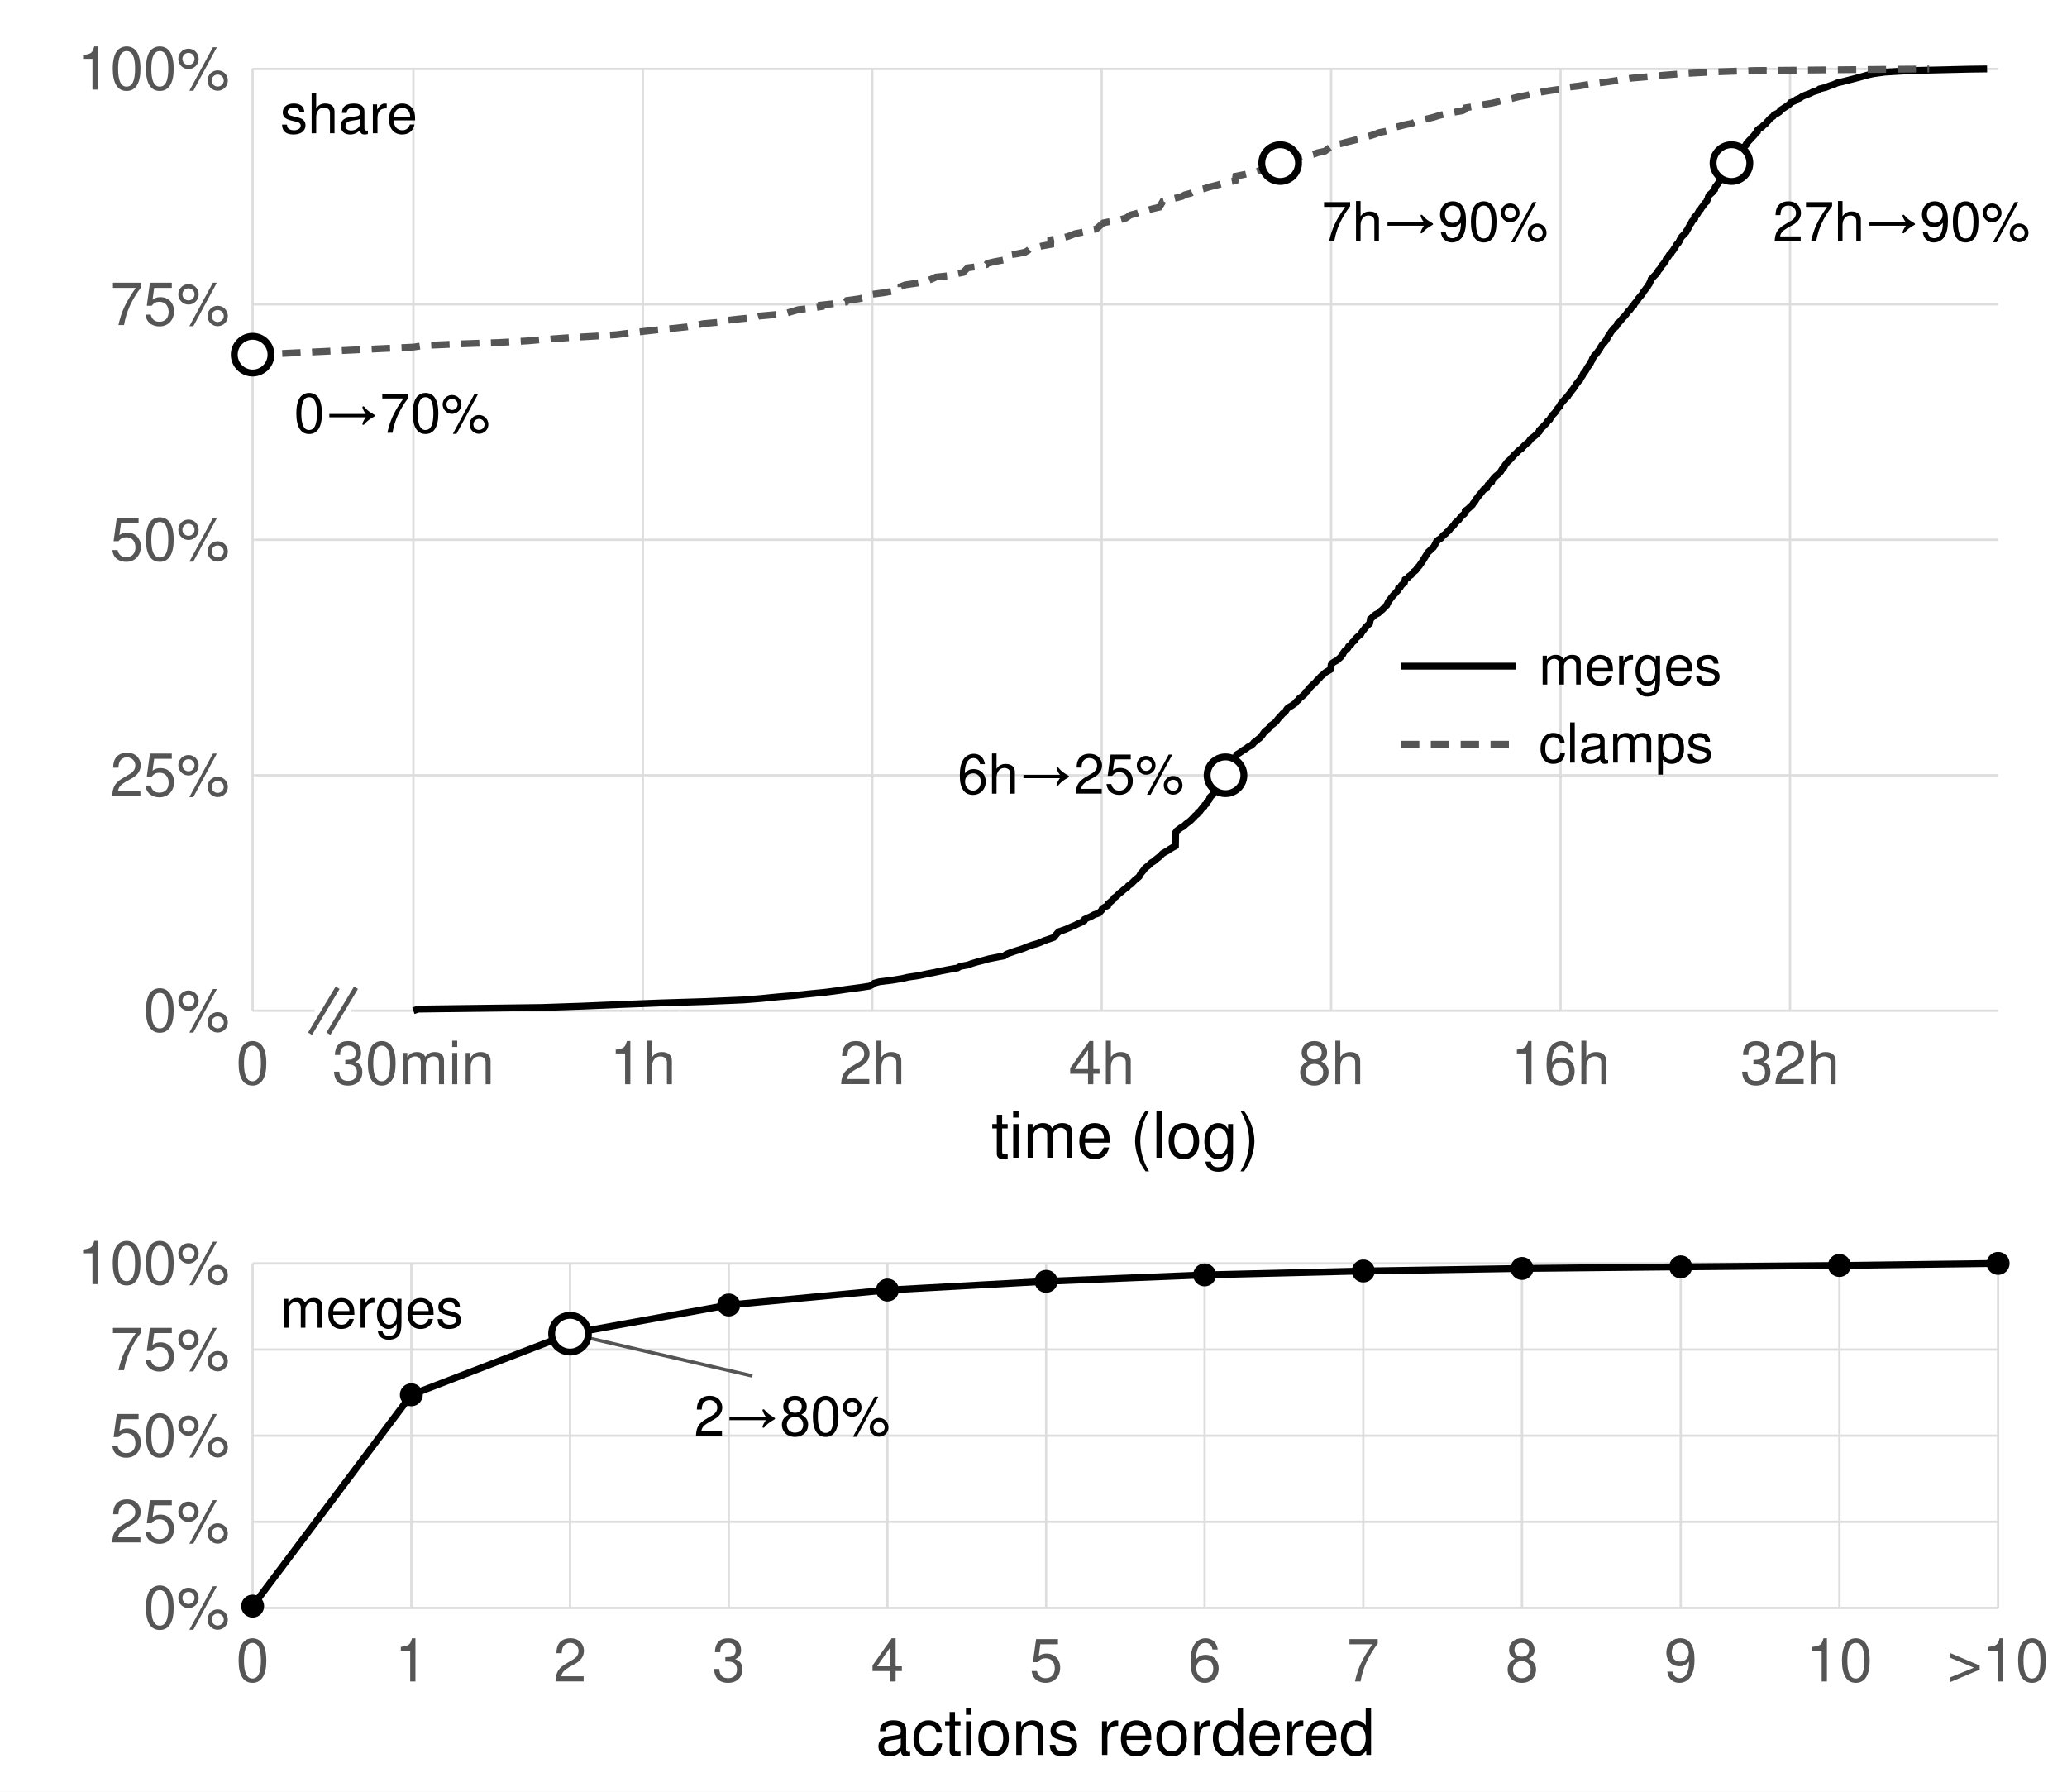
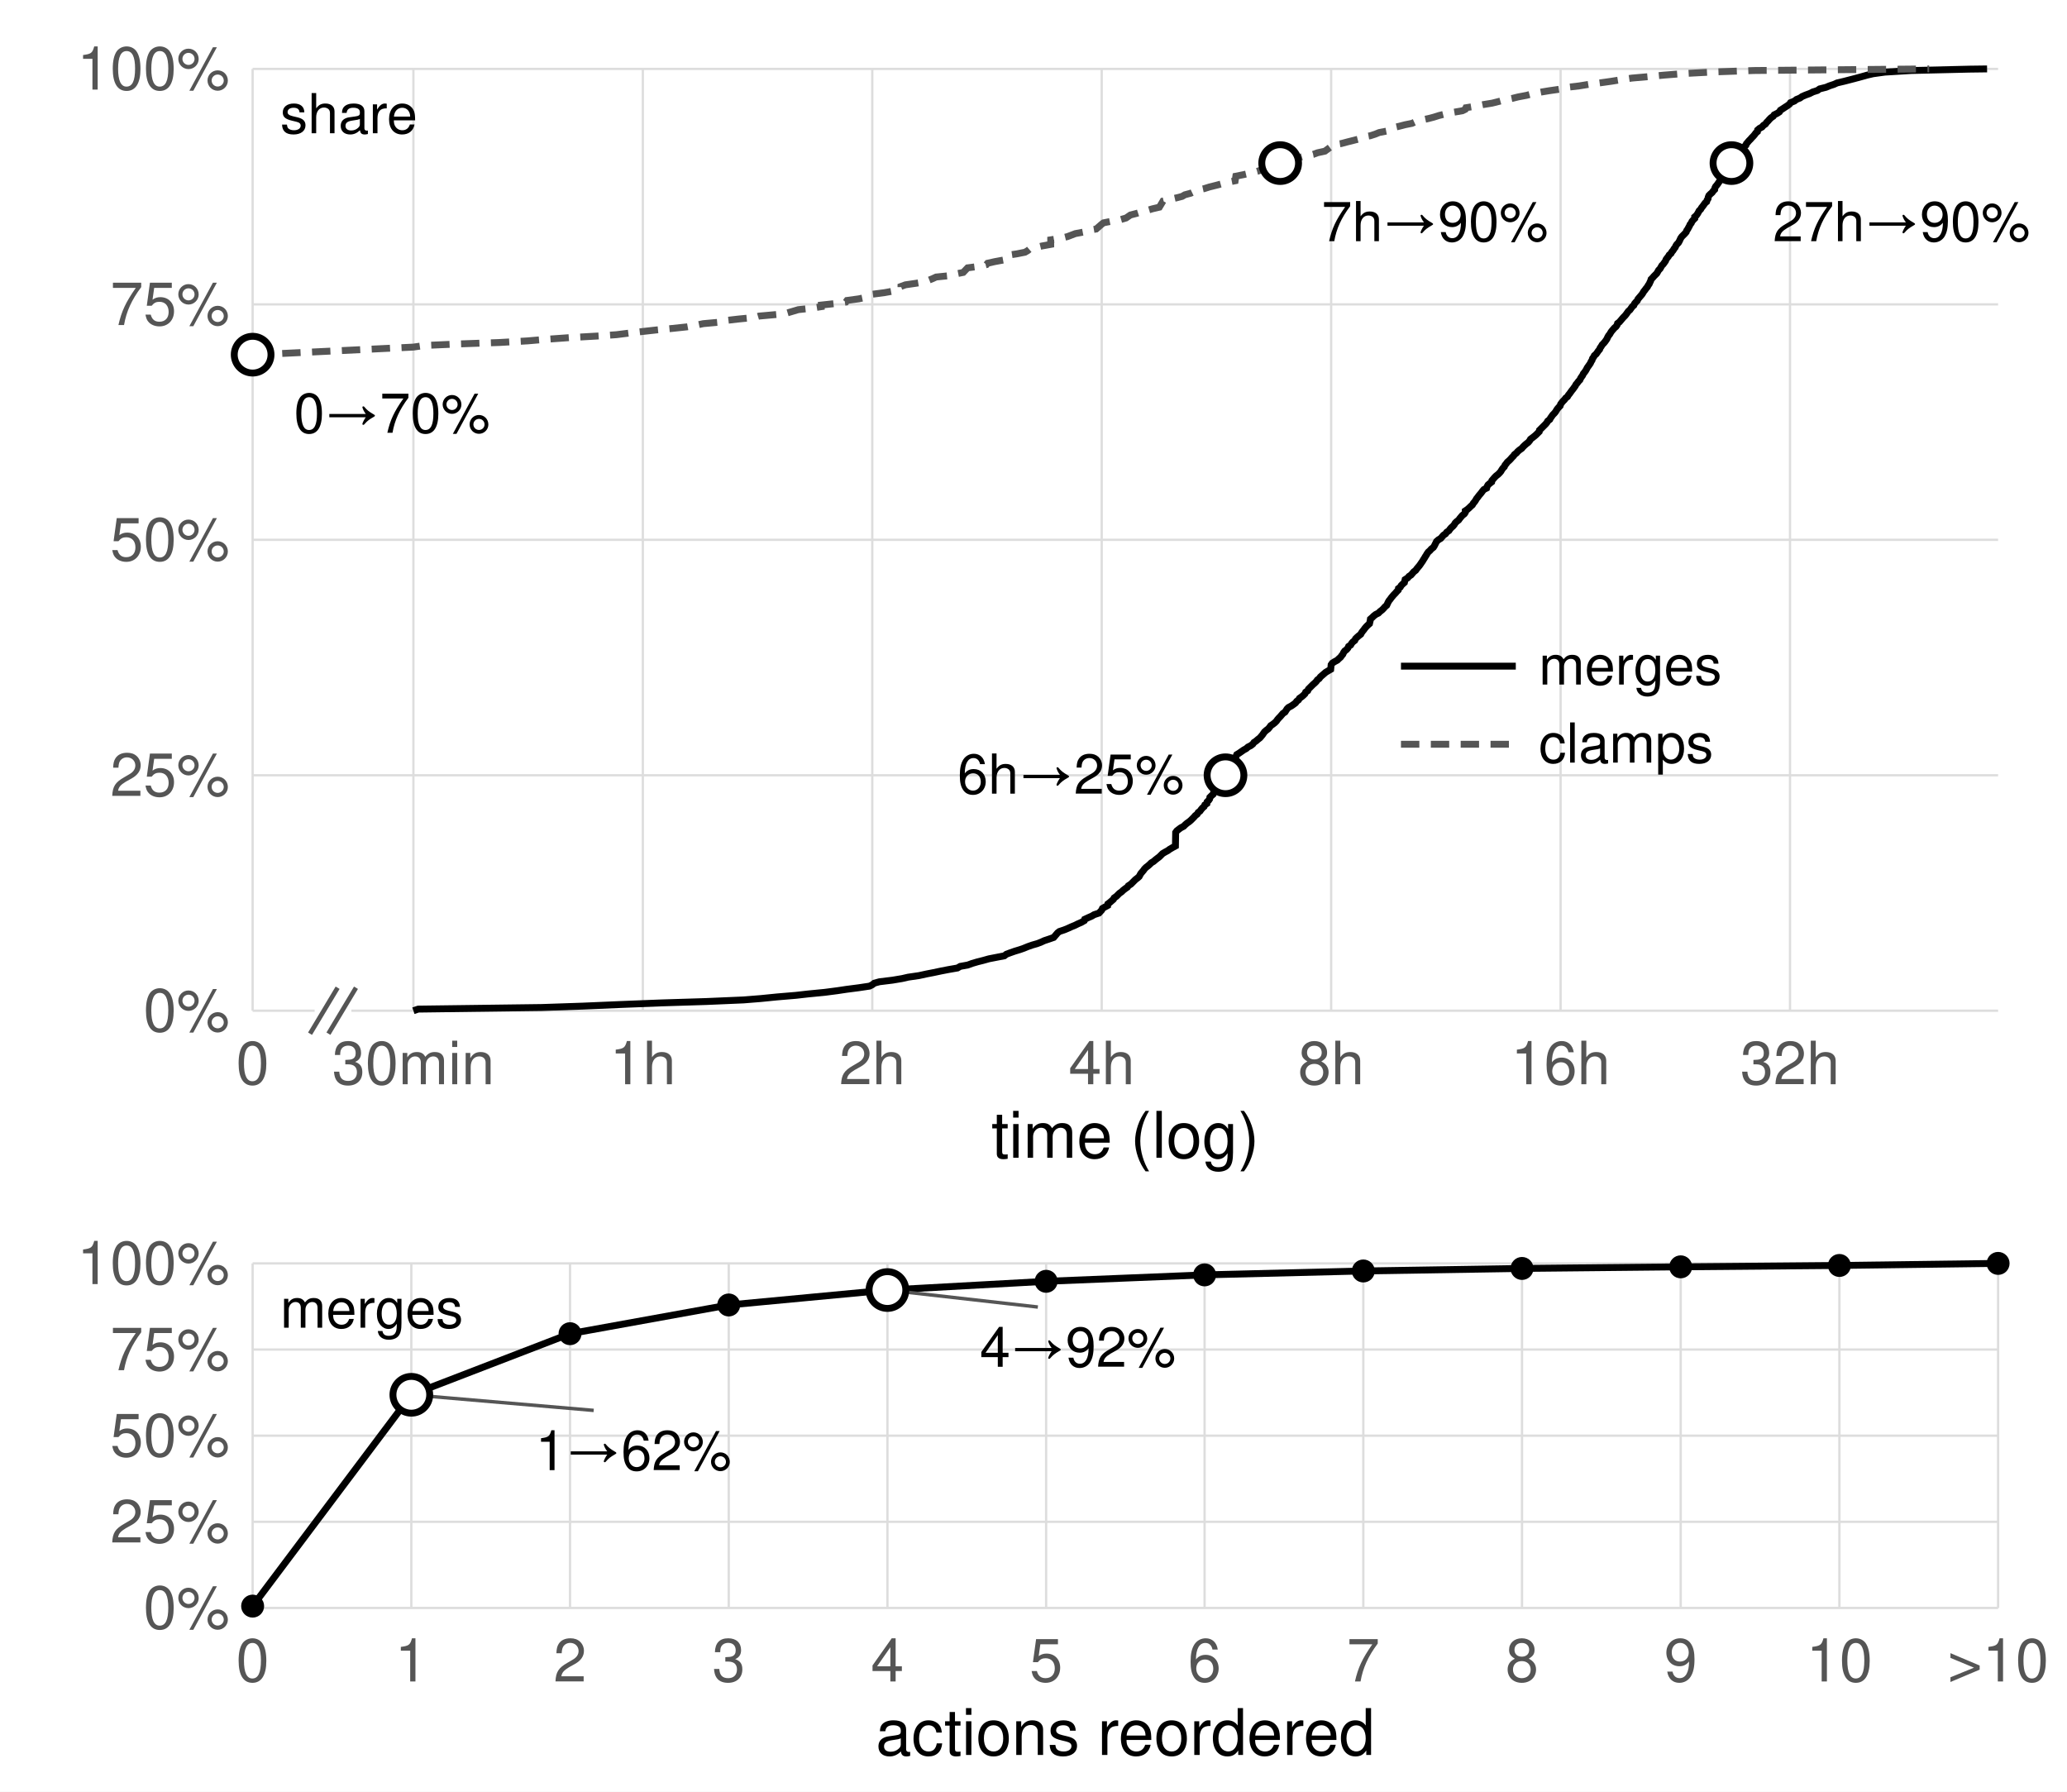
<svg xmlns="http://www.w3.org/2000/svg" width="900" height="780" viewBox="0 0 900 780">
  <rect width="900" height="780" fill="#ffffff" />
  <line x1="110" x2="870" y1="440.0" y2="440.0" stroke="#dddddd" />
  <text x="100.0" y="449.0" font-family="Helvetica, Arial, sans-serif" font-size="26" text-anchor="end" fill="#555555">0%</text>
  <line x1="110" x2="870" y1="337.5" y2="337.5" stroke="#dddddd" />
  <text x="100.0" y="346.5" font-family="Helvetica, Arial, sans-serif" font-size="26" text-anchor="end" fill="#555555">25%</text>
  <line x1="110" x2="870" y1="235.0" y2="235.0" stroke="#dddddd" />
  <text x="100.0" y="244.0" font-family="Helvetica, Arial, sans-serif" font-size="26" text-anchor="end" fill="#555555">50%</text>
  <line x1="110" x2="870" y1="132.5" y2="132.5" stroke="#dddddd" />
  <text x="100.0" y="141.5" font-family="Helvetica, Arial, sans-serif" font-size="26" text-anchor="end" fill="#555555">75%</text>
  <line x1="110" x2="870" y1="30.0" y2="30.0" stroke="#dddddd" />
  <text x="100.0" y="39.0" font-family="Helvetica, Arial, sans-serif" font-size="26" text-anchor="end" fill="#555555">100%</text>
  <line y1="30" y2="440" x1="110.0" x2="110.0" stroke="#dddddd" />
  <text x="110.0" y="472.0" font-family="Helvetica, Arial, sans-serif" font-size="26" text-anchor="middle" fill="#555555">0</text>
  <line y1="30" y2="440" x1="180.0" x2="180.0" stroke="#dddddd" />
  <text x="180.0" y="472.0" font-family="Helvetica, Arial, sans-serif" font-size="26" text-anchor="middle" fill="#555555">30min</text>
  <line y1="30" y2="440" x1="279.9" x2="279.9" stroke="#dddddd" />
  <text x="279.9" y="472.0" font-family="Helvetica, Arial, sans-serif" font-size="26" text-anchor="middle" fill="#555555">1h</text>
  <line y1="30" y2="440" x1="379.8" x2="379.8" stroke="#dddddd" />
  <text x="379.8" y="472.0" font-family="Helvetica, Arial, sans-serif" font-size="26" text-anchor="middle" fill="#555555">2h</text>
  <line y1="30" y2="440" x1="479.7" x2="479.7" stroke="#dddddd" />
  <text x="479.7" y="472.0" font-family="Helvetica, Arial, sans-serif" font-size="26" text-anchor="middle" fill="#555555">4h</text>
  <line y1="30" y2="440" x1="579.6" x2="579.6" stroke="#dddddd" />
  <text x="579.6" y="472.0" font-family="Helvetica, Arial, sans-serif" font-size="26" text-anchor="middle" fill="#555555">8h</text>
  <line y1="30" y2="440" x1="679.5" x2="679.5" stroke="#dddddd" />
  <text x="679.5" y="472.0" font-family="Helvetica, Arial, sans-serif" font-size="26" text-anchor="middle" fill="#555555">16h</text>
  <line y1="30" y2="440" x1="779.4" x2="779.4" stroke="#dddddd" />
  <text x="779.4" y="472.0" font-family="Helvetica, Arial, sans-serif" font-size="26" text-anchor="middle" fill="#555555">32h</text>
  <text x="490.0" y="504.0" font-family="Helvetica, Arial, sans-serif" font-size="28" text-anchor="middle" fill="#000000">time (log)</text>
  <text x="122.0" y="58.0" font-family="Helvetica, Arial, sans-serif" font-size="24" text-anchor="start" fill="#000000">share</text>
  <rect x="137.0" y="428.0" width="16" height="24" fill="#ffffff" />
  <line x1="135.0" y1="450.0" x2="147.0" y2="430.0" stroke="#555555" stroke-width="2" />
  <line x1="143.0" y1="450.0" x2="155.0" y2="430.0" stroke="#555555" stroke-width="2" />
  <polyline fill="none" stroke="#000000" stroke-width="3" points="180.0,440.0 182.1,439.3 235.9,438.6 253.7,438.0 270.1,437.3 288.0,436.6 307.5,436.0 323.8,435.3 331.3,434.7 338.3,434.0 346.6,433.3 351.9,432.7 359.1,432.0 364.5,431.3 368.5,430.7 373.9,430.0 378.6,429.3 379.8,428.7 380.7,428.0 382.9,427.4 388.6,426.7 392.8,426.0 395.4,425.4 400.2,424.7 403.4,424.0 406.5,423.4 409.8,422.7 412.9,422.1 416.9,421.4 418.1,420.7 421.4,420.1 423.3,419.4 425.7,418.7 428.1,418.1 430.6,417.4 434.2,416.7 437.3,416.1 438.2,415.4 439.8,414.8 441.8,414.1 444.1,413.4 445.8,412.8 447.5,412.1 449.5,411.4 451.6,410.8 453.4,410.1 454.7,409.5 456.8,408.8 458.8,408.1 460.5,406.1 461.3,405.5 463.4,404.8 465.1,404.1 466.4,403.5 468.1,402.8 469.3,402.2 470.9,401.5 472.1,400.8 472.3,400.2 473.8,399.5 475.4,398.8 476.4,398.2 478.5,397.5 479.7,396.2 480.0,395.5 481.0,394.9 482.3,394.2 482.4,393.5 483.2,392.9 484.8,391.5 485.1,390.9 486.1,390.2 486.7,389.6 487.4,388.9 488.4,388.2 489.0,387.6 489.9,386.9 490.9,386.2 491.3,385.6 492.4,384.9 493.1,384.2 493.7,383.6 494.4,382.9 495.2,382.3 496.0,381.6 496.7,380.3 497.3,379.6 497.9,378.9 498.3,378.3 499.0,377.6 499.8,377.0 500.6,376.3 501.3,375.6 502.3,375.0 503.1,374.3 504.0,373.6 504.8,373.0 505.5,372.3 506.2,371.6 507.2,371.0 508.5,370.3 509.3,369.7 510.5,369.0 511.8,368.3 511.9,362.4 512.4,361.7 513.3,361.0 514.1,360.4 515.4,359.7 516.1,359.0 516.8,358.4 517.8,357.7 518.5,357.1 519.2,356.4 519.9,355.7 520.4,355.1 521.3,354.4 521.7,353.7 522.5,353.1 523.0,352.4 523.6,351.7 524.3,351.1 524.6,350.4 525.5,349.8 525.6,349.1 526.3,348.4 526.7,347.8 526.8,347.1 527.5,346.4 528.2,345.8 528.4,345.1 529.0,344.5 529.4,343.8 529.9,343.1 530.2,342.5 530.9,341.8 531.3,341.1 532.0,340.5 532.2,339.8 532.5,339.1 532.8,338.5 533.3,337.8 534.0,337.2 534.7,335.8 535.0,335.2 535.8,334.5 536.3,333.8 536.9,333.2 537.2,332.5 537.9,331.9 538.1,329.9 538.2,329.2 538.5,328.5 539.5,327.9 540.5,327.2 541.5,326.5 542.6,325.9 543.4,325.2 544.6,324.6 545.5,323.9 546.0,323.2 546.9,322.6 547.7,321.9 548.6,321.2 549.7,319.9 550.1,319.3 550.6,318.6 551.4,317.9 552.2,317.3 552.8,316.6 553.3,315.9 554.2,315.3 555.1,314.6 555.8,313.9 556.2,313.3 556.8,312.6 557.4,312.0 558.0,311.3 558.6,310.6 559.5,310.0 560.4,308.6 561.0,308.0 562.3,307.3 563.3,306.6 564.1,306.0 564.6,305.3 565.4,304.7 565.8,304.0 566.8,303.3 567.5,302.7 568.2,302.0 568.5,301.3 569.4,300.7 569.7,300.0 570.3,299.4 571.0,298.7 571.7,298.0 572.4,297.4 573.1,296.7 573.6,296.0 574.4,295.4 574.9,294.7 575.7,294.0 576.4,293.4 577.2,292.7 578.2,292.1 579.4,291.4 579.6,289.4 580.1,288.7 581.0,288.1 582.3,287.4 582.9,286.8 583.7,286.1 584.2,285.4 584.7,284.8 585.0,284.1 585.5,283.4 586.3,282.8 586.9,282.1 587.2,281.4 588.1,280.8 588.5,280.1 589.0,279.5 589.9,278.8 590.2,278.1 590.8,277.5 591.6,276.8 592.5,276.1 592.8,275.5 593.3,274.8 593.8,274.2 594.3,273.5 594.9,272.8 595.5,272.2 596.3,271.5 596.6,270.2 596.7,269.5 597.5,268.8 598.1,268.2 599.0,267.5 600.2,266.9 600.9,266.2 601.8,265.5 602.4,264.9 603.0,264.2 603.8,263.5 604.4,262.2 604.8,261.5 605.3,260.9 605.8,260.2 606.3,259.6 606.9,258.9 607.6,258.2 608.1,257.6 608.8,256.9 608.9,256.2 609.7,255.6 610.1,254.9 610.7,254.3 611.5,253.6 611.8,252.3 612.9,251.6 613.5,250.9 614.4,250.3 615.0,249.6 615.6,248.9 616.4,248.3 616.9,247.6 617.4,247.0 618.0,246.3 618.5,245.6 618.9,245.0 619.4,244.3 619.8,243.6 620.2,243.0 620.6,242.3 621.0,241.7 621.4,241.0 621.9,240.3 622.6,239.7 623.2,239.0 624.1,238.3 624.5,237.7 625.5,235.7 626.3,235.0 627.3,234.4 627.9,233.7 628.5,233.0 629.4,232.4 629.9,231.7 630.9,231.0 631.3,230.4 631.9,229.7 632.6,229.1 633.2,228.4 633.6,227.7 634.2,227.1 635.1,226.4 635.6,225.7 636.1,225.1 636.7,224.4 637.6,223.7 638.0,223.1 638.0,222.4 638.9,221.8 639.7,221.1 640.4,220.4 641.1,219.8 641.5,219.1 642.1,218.4 642.5,217.8 642.9,217.1 643.4,216.5 643.9,215.8 644.5,215.1 645.0,214.5 645.5,213.8 646.1,213.1 647.3,212.5 647.5,211.8 647.9,211.1 648.6,210.5 649.5,209.8 649.6,209.2 650.2,208.5 650.8,207.8 651.4,207.2 652.3,206.5 653.0,205.8 653.5,205.2 653.9,204.5 654.4,203.8 655.0,203.2 655.3,202.5 655.8,201.9 656.3,201.2 657.1,200.5 657.7,199.9 658.3,199.2 659.0,198.5 659.4,197.9 660.3,197.2 660.8,196.6 661.6,195.9 662.6,195.2 663.1,194.6 663.8,193.9 664.6,193.2 665.4,192.6 666.0,191.9 666.4,191.2 667.2,190.6 668.1,189.9 668.8,189.3 669.5,188.6 670.2,187.9 670.3,187.3 671.0,186.6 671.7,185.9 672.3,185.3 673.0,184.6 673.5,184.0 673.9,183.3 674.8,182.6 675.1,182.0 675.6,181.3 676.1,180.6 676.7,180.0 677.3,179.3 677.7,178.6 678.1,178.0 678.7,177.3 679.3,176.7 679.5,176.0 680.0,175.3 680.5,174.7 681.2,174.0 681.7,173.3 682.5,172.7 682.9,172.0 683.4,171.4 683.9,170.7 684.4,170.0 684.9,169.4 685.4,168.7 685.9,168.0 686.2,167.4 686.8,166.7 687.3,166.0 687.9,165.4 688.2,164.7 688.6,164.1 689.1,163.4 689.4,162.7 689.9,162.1 690.4,161.4 690.8,160.7 691.1,160.1 691.6,159.4 692.1,158.7 692.5,158.1 692.8,157.4 693.2,156.8 693.4,156.1 693.9,155.4 694.2,154.8 695.0,154.1 695.5,153.4 695.9,152.8 696.5,152.1 696.7,151.5 697.2,150.8 697.6,150.1 698.2,149.5 698.8,148.8 699.3,148.1 699.7,147.5 700.0,146.8 700.4,146.1 700.9,145.5 701.3,144.8 701.7,144.2 702.3,143.5 702.9,142.8 703.6,142.2 704.1,141.5 704.3,140.8 705.1,140.2 705.7,139.5 706.2,138.9 706.8,138.2 707.5,137.5 708.0,136.9 708.5,136.2 709.0,135.5 709.7,134.9 710.2,134.2 710.7,133.5 711.4,132.9 711.7,132.2 712.2,131.6 712.9,130.9 713.2,130.2 713.7,129.6 714.3,128.9 714.9,128.2 715.3,127.6 715.7,126.9 716.2,126.3 716.7,125.6 717.3,124.9 717.6,124.3 718.1,123.6 718.4,122.9 718.7,122.3 718.9,121.6 719.6,120.9 720.1,120.3 720.8,119.6 721.4,119.0 721.8,118.3 722.2,117.6 722.8,117.0 723.2,116.3 723.6,115.6 724.2,115.0 724.7,114.3 725.2,113.6 725.4,113.0 725.9,112.3 726.4,111.7 726.8,111.0 727.6,110.3 727.9,109.7 728.5,109.0 728.9,108.3 729.4,107.7 729.7,107.0 730.1,106.4 730.8,105.7 731.2,105.0 731.8,103.7 732.3,103.0 732.9,102.4 733.6,101.7 734.2,101.0 734.4,100.4 734.9,99.7 735.2,99.1 735.6,98.4 735.9,97.7 736.4,97.1 736.7,96.4 737.3,95.7 737.9,95.1 737.9,94.4 738.6,93.8 739.1,93.1 739.5,92.4 739.8,91.8 740.5,91.1 740.9,90.4 741.4,89.8 741.9,89.1 742.4,88.4 743.1,87.8 743.3,87.1 743.7,86.5 743.8,85.8 744.1,85.1 744.7,84.5 745.5,83.8 746.0,83.1 746.6,82.5 746.7,81.8 747.0,81.2 747.6,80.5 748.1,79.8 748.5,79.2 749.0,78.5 749.5,77.8 749.6,77.2 750.4,76.5 750.7,75.8 751.2,75.2 751.8,74.5 752.2,73.9 752.4,73.2 752.8,72.5 753.1,71.9 753.8,71.2 754.1,70.5 754.8,69.9 754.9,69.2 755.5,68.6 756.1,67.9 756.8,67.2 757.3,66.6 757.9,65.9 758.1,65.2 758.7,64.6 759.4,63.9 760.2,63.2 760.4,62.6 761.0,61.9 761.5,61.3 762.2,60.6 762.8,59.9 763.4,59.3 764.0,58.6 764.5,57.9 765.2,57.3 765.3,56.6 766.1,55.9 767.2,55.3 767.8,54.6 768.7,54.0 769.2,53.3 769.9,52.6 770.4,52.0 771.1,51.3 772.1,50.6 772.5,50.0 773.9,49.3 774.8,48.7 775.2,48.0 776.3,47.3 777.2,46.7 778.3,46.0 779.2,45.3 779.6,44.7 781.3,44.0 782.2,43.3 783.7,42.7 784.7,42.0 786.1,41.4 788.0,40.7 789.4,40.0 791.3,39.4 792.3,38.7 795.1,38.0 796.5,37.4 798.6,36.7 799.9,36.1 802.9,35.4 805.6,34.7 807.9,34.1 810.5,33.4 813.0,32.7 815.6,32.1 820.7,31.4 832.1,30.7 857.5,30.1 865.2,30.0" />
  <polyline fill="none" stroke="#555555" stroke-width="3" stroke-dasharray="8 5" points="110.0,154.4 110.0,154.5 180.0,151.1 184.8,150.4 200.6,149.7 217.5,149.1 229.7,148.4 237.9,147.7 247.7,147.0 259.9,146.3 268.4,145.7 274.0,145.0 279.9,144.3 286.2,143.6 292.5,143.0 299.1,142.3 302.9,141.6 306.2,140.9 312.8,140.3 315.4,139.6 321.4,138.9 328.5,138.2 330.5,137.6 338.3,136.9 342.9,136.2 347.6,134.8 353.2,134.2 357.6,133.5 357.6,132.8 364.1,132.1 368.3,131.5 368.8,130.8 373.9,130.1 377.3,129.4 379.8,128.1 385.1,127.4 389.0,126.7 392.3,125.4 392.3,124.7 394.2,124.0 399.0,123.3 402.6,122.7 406.1,121.3 407.6,120.6 413.5,120.0 415.9,119.3 419.4,118.6 421.3,116.6 426.7,115.9 429.5,115.2 430.0,114.6 433.1,113.9 436.9,113.2 438.2,111.2 442.8,110.5 446.3,109.8 447.5,109.1 448.2,108.5 450.8,107.8 453.6,107.1 457.5,106.4 457.5,104.4 462.0,103.7 464.8,103.0 468.2,101.7 471.9,101.0 473.8,100.3 477.3,99.7 479.7,97.6 480.5,97.0 484.0,96.3 487.9,95.6 490.3,94.9 492.2,93.6 494.9,92.9 497.1,92.2 499.8,91.5 501.8,90.9 504.8,90.2 506.0,88.2 506.4,87.5 509.3,86.8 512.4,86.1 514.7,85.5 515.9,84.8 518.5,84.1 521.2,82.8 524.4,82.1 526.6,81.4 529.4,80.7 532.0,80.0 534.3,79.4 537.8,78.7 538.1,76.7 541.6,76.0 544.6,75.3 547.4,74.6 549.1,74.0 550.7,73.3 553.3,72.6 557.4,71.9 557.4,71.3 559.6,70.6 561.6,69.9 564.4,69.2 565.9,68.5 568.1,67.9 571.8,67.2 573.7,66.5 576.9,65.8 579.6,63.8 579.9,63.1 584.0,62.5 586.6,61.8 589.4,61.1 592.1,60.4 593.3,59.7 596.6,59.1 598.8,58.4 600.5,57.7 604.1,57.0 605.9,55.7 609.1,55.0 611.8,54.3 614.8,53.7 616.3,53.0 618.8,52.3 622.0,51.6 624.3,51.0 626.5,50.3 629.3,49.6 632.8,48.9 636.8,48.2 638.0,47.6 638.3,46.9 642.6,46.2 646.0,45.5 649.7,44.9 652.5,44.2 655.0,43.5 658.6,42.8 661.0,42.2 664.7,41.5 667.3,40.8 670.9,40.1 674.5,39.5 679.4,38.8 681.6,38.1 687.6,37.4 691.9,36.7 696.5,36.1 701.5,35.4 705.8,34.7 710.5,34.0 717.3,33.4 724.5,32.7 733.5,32.0 746.6,31.3 763.6,30.7 840.0,30.0" />
  <line x1="610" x2="660" y1="290" y2="290" stroke="#000000" stroke-width="3" />
  <text x="670.0" y="298.0" font-family="Helvetica, Arial, sans-serif" font-size="24" text-anchor="start" fill="#000000">merges</text>
  <line x1="610" x2="660" y1="324" y2="324" stroke="#555555" stroke-width="3" stroke-dasharray="8 5" />
  <text x="670.0" y="332.0" font-family="Helvetica, Arial, sans-serif" font-size="24" text-anchor="start" fill="#000000">clamps</text>
  <circle cx="533.6" cy="337.5" r="8" fill="#ffffff" stroke="#000000" stroke-width="3" />
  <text x="515.6" y="345.5" font-family="Helvetica, Arial, sans-serif" font-size="24" text-anchor="end" fill="#000000">6h→25%</text>
  <circle cx="753.9" cy="71.0" r="8" fill="#ffffff" stroke="#000000" stroke-width="3" />
  <text x="771.9" y="105.0" font-family="Helvetica, Arial, sans-serif" font-size="24" text-anchor="start" fill="#000000">27h→90%</text>
  <circle cx="110.0" cy="154.4" r="8" fill="#ffffff" stroke="#000000" stroke-width="3" />
  <text x="128.0" y="188.4" font-family="Helvetica, Arial, sans-serif" font-size="24" text-anchor="start" fill="#000000">0→70%</text>
  <circle cx="557.4" cy="71.0" r="8" fill="#ffffff" stroke="#000000" stroke-width="3" />
  <text x="575.4" y="105.0" font-family="Helvetica, Arial, sans-serif" font-size="24" text-anchor="start" fill="#000000">7h→90%</text>
  <g transform="translate(0,520)">
    <line x1="110" x2="870" y1="180.0" y2="180.0" stroke="#dddddd" />
    <text x="100.0" y="189.0" font-family="Helvetica, Arial, sans-serif" font-size="26" text-anchor="end" fill="#555555">0%</text>
    <line x1="110" x2="870" y1="142.5" y2="142.5" stroke="#dddddd" />
    <text x="100.0" y="151.5" font-family="Helvetica, Arial, sans-serif" font-size="26" text-anchor="end" fill="#555555">25%</text>
    <line x1="110" x2="870" y1="105.0" y2="105.0" stroke="#dddddd" />
    <text x="100.0" y="114.0" font-family="Helvetica, Arial, sans-serif" font-size="26" text-anchor="end" fill="#555555">50%</text>
    <line x1="110" x2="870" y1="67.5" y2="67.5" stroke="#dddddd" />
    <text x="100.0" y="76.5" font-family="Helvetica, Arial, sans-serif" font-size="26" text-anchor="end" fill="#555555">75%</text>
    <line x1="110" x2="870" y1="30.0" y2="30.0" stroke="#dddddd" />
    <text x="100.0" y="39.0" font-family="Helvetica, Arial, sans-serif" font-size="26" text-anchor="end" fill="#555555">100%</text>
    <line y1="30" y2="180" x1="110.0" x2="110.0" stroke="#dddddd" />
    <text x="110.0" y="212.0" font-family="Helvetica, Arial, sans-serif" font-size="26" text-anchor="middle" fill="#555555">0</text>
    <line y1="30" y2="180" x1="179.1" x2="179.1" stroke="#dddddd" />
    <text x="179.1" y="212.0" font-family="Helvetica, Arial, sans-serif" font-size="26" text-anchor="middle" fill="#555555">1</text>
    <line y1="30" y2="180" x1="248.2" x2="248.2" stroke="#dddddd" />
    <text x="248.2" y="212.0" font-family="Helvetica, Arial, sans-serif" font-size="26" text-anchor="middle" fill="#555555">2</text>
    <line y1="30" y2="180" x1="317.3" x2="317.3" stroke="#dddddd" />
    <text x="317.3" y="212.0" font-family="Helvetica, Arial, sans-serif" font-size="26" text-anchor="middle" fill="#555555">3</text>
    <line y1="30" y2="180" x1="386.4" x2="386.4" stroke="#dddddd" />
    <text x="386.4" y="212.0" font-family="Helvetica, Arial, sans-serif" font-size="26" text-anchor="middle" fill="#555555">4</text>
    <line y1="30" y2="180" x1="455.5" x2="455.5" stroke="#dddddd" />
    <text x="455.5" y="212.0" font-family="Helvetica, Arial, sans-serif" font-size="26" text-anchor="middle" fill="#555555">5</text>
    <line y1="30" y2="180" x1="524.5" x2="524.5" stroke="#dddddd" />
    <text x="524.5" y="212.0" font-family="Helvetica, Arial, sans-serif" font-size="26" text-anchor="middle" fill="#555555">6</text>
    <line y1="30" y2="180" x1="593.6" x2="593.6" stroke="#dddddd" />
    <text x="593.6" y="212.0" font-family="Helvetica, Arial, sans-serif" font-size="26" text-anchor="middle" fill="#555555">7</text>
    <line y1="30" y2="180" x1="662.7" x2="662.7" stroke="#dddddd" />
    <text x="662.7" y="212.0" font-family="Helvetica, Arial, sans-serif" font-size="26" text-anchor="middle" fill="#555555">8</text>
    <line y1="30" y2="180" x1="731.8" x2="731.8" stroke="#dddddd" />
    <text x="731.8" y="212.0" font-family="Helvetica, Arial, sans-serif" font-size="26" text-anchor="middle" fill="#555555">9</text>
    <line y1="30" y2="180" x1="800.9" x2="800.9" stroke="#dddddd" />
    <text x="800.9" y="212.0" font-family="Helvetica, Arial, sans-serif" font-size="26" text-anchor="middle" fill="#555555">10</text>
    <line y1="30" y2="180" x1="870.0" x2="870.0" stroke="#dddddd" />
    <text x="870.0" y="212.0" font-family="Helvetica, Arial, sans-serif" font-size="26" text-anchor="middle" fill="#555555">&gt;10</text>
    <text x="490.0" y="244.0" font-family="Helvetica, Arial, sans-serif" font-size="28" text-anchor="middle" fill="#000000">actions reordered</text>
    <text x="122.0" y="58.0" font-family="Helvetica, Arial, sans-serif" font-size="24" text-anchor="start" fill="#000000">merges</text>
    <polyline fill="none" stroke="#000000" stroke-width="3" points="110.0,179.2 179.1,87.2 248.2,60.6 317.3,48.1 386.4,41.6 455.5,37.8 524.5,35.0 593.6,33.3 662.7,32.2 731.8,31.5 800.9,30.9 870.0,30.0" />
    <circle cx="110.0" cy="179.2" r="5" fill="#000000" />
    <circle cx="179.1" cy="87.2" r="5" fill="#000000" />
    <circle cx="248.2" cy="60.6" r="5" fill="#000000" />
    <circle cx="317.3" cy="48.1" r="5" fill="#000000" />
    <circle cx="386.4" cy="41.6" r="5" fill="#000000" />
    <circle cx="455.5" cy="37.8" r="5" fill="#000000" />
    <circle cx="524.5" cy="35.0" r="5" fill="#000000" />
    <circle cx="593.6" cy="33.3" r="5" fill="#000000" />
    <circle cx="662.7" cy="32.2" r="5" fill="#000000" />
    <circle cx="731.8" cy="31.5" r="5" fill="#000000" />
    <circle cx="800.9" cy="30.9" r="5" fill="#000000" />
    <circle cx="870.0" cy="30.0" r="5" fill="#000000" />
-     <line x1="248.2" y1="60.6" x2="327.6" y2="79.0" stroke="#555555" stroke-width="1.5" />
-     <circle cx="248.2" cy="60.6" r="8" fill="#ffffff" stroke="#000000" stroke-width="3" />
-     <text x="344.9" y="105.0" font-family="Helvetica, Arial, sans-serif" font-size="24" text-anchor="middle" fill="#000000">2→80%</text>
+     <line x1="179.1" y1="87.2" x2="258.5" y2="94.0" stroke="#555555" stroke-width="1.5" />
+     <circle cx="179.1" cy="87.2" r="8" fill="#ffffff" stroke="#000000" stroke-width="3" />
+     <text x="275.8" y="120.0" font-family="Helvetica, Arial, sans-serif" font-size="24" text-anchor="middle" fill="#000000">1→62%</text>
+     <line x1="386.4" y1="41.6" x2="451.9" y2="49.0" stroke="#555555" stroke-width="1.5" />
+     <circle cx="386.4" cy="41.6" r="8" fill="#ffffff" stroke="#000000" stroke-width="3" />
+     <text x="469.3" y="75.0" font-family="Helvetica, Arial, sans-serif" font-size="24" text-anchor="middle" fill="#000000">4→92%</text>
  </g>
</svg>
